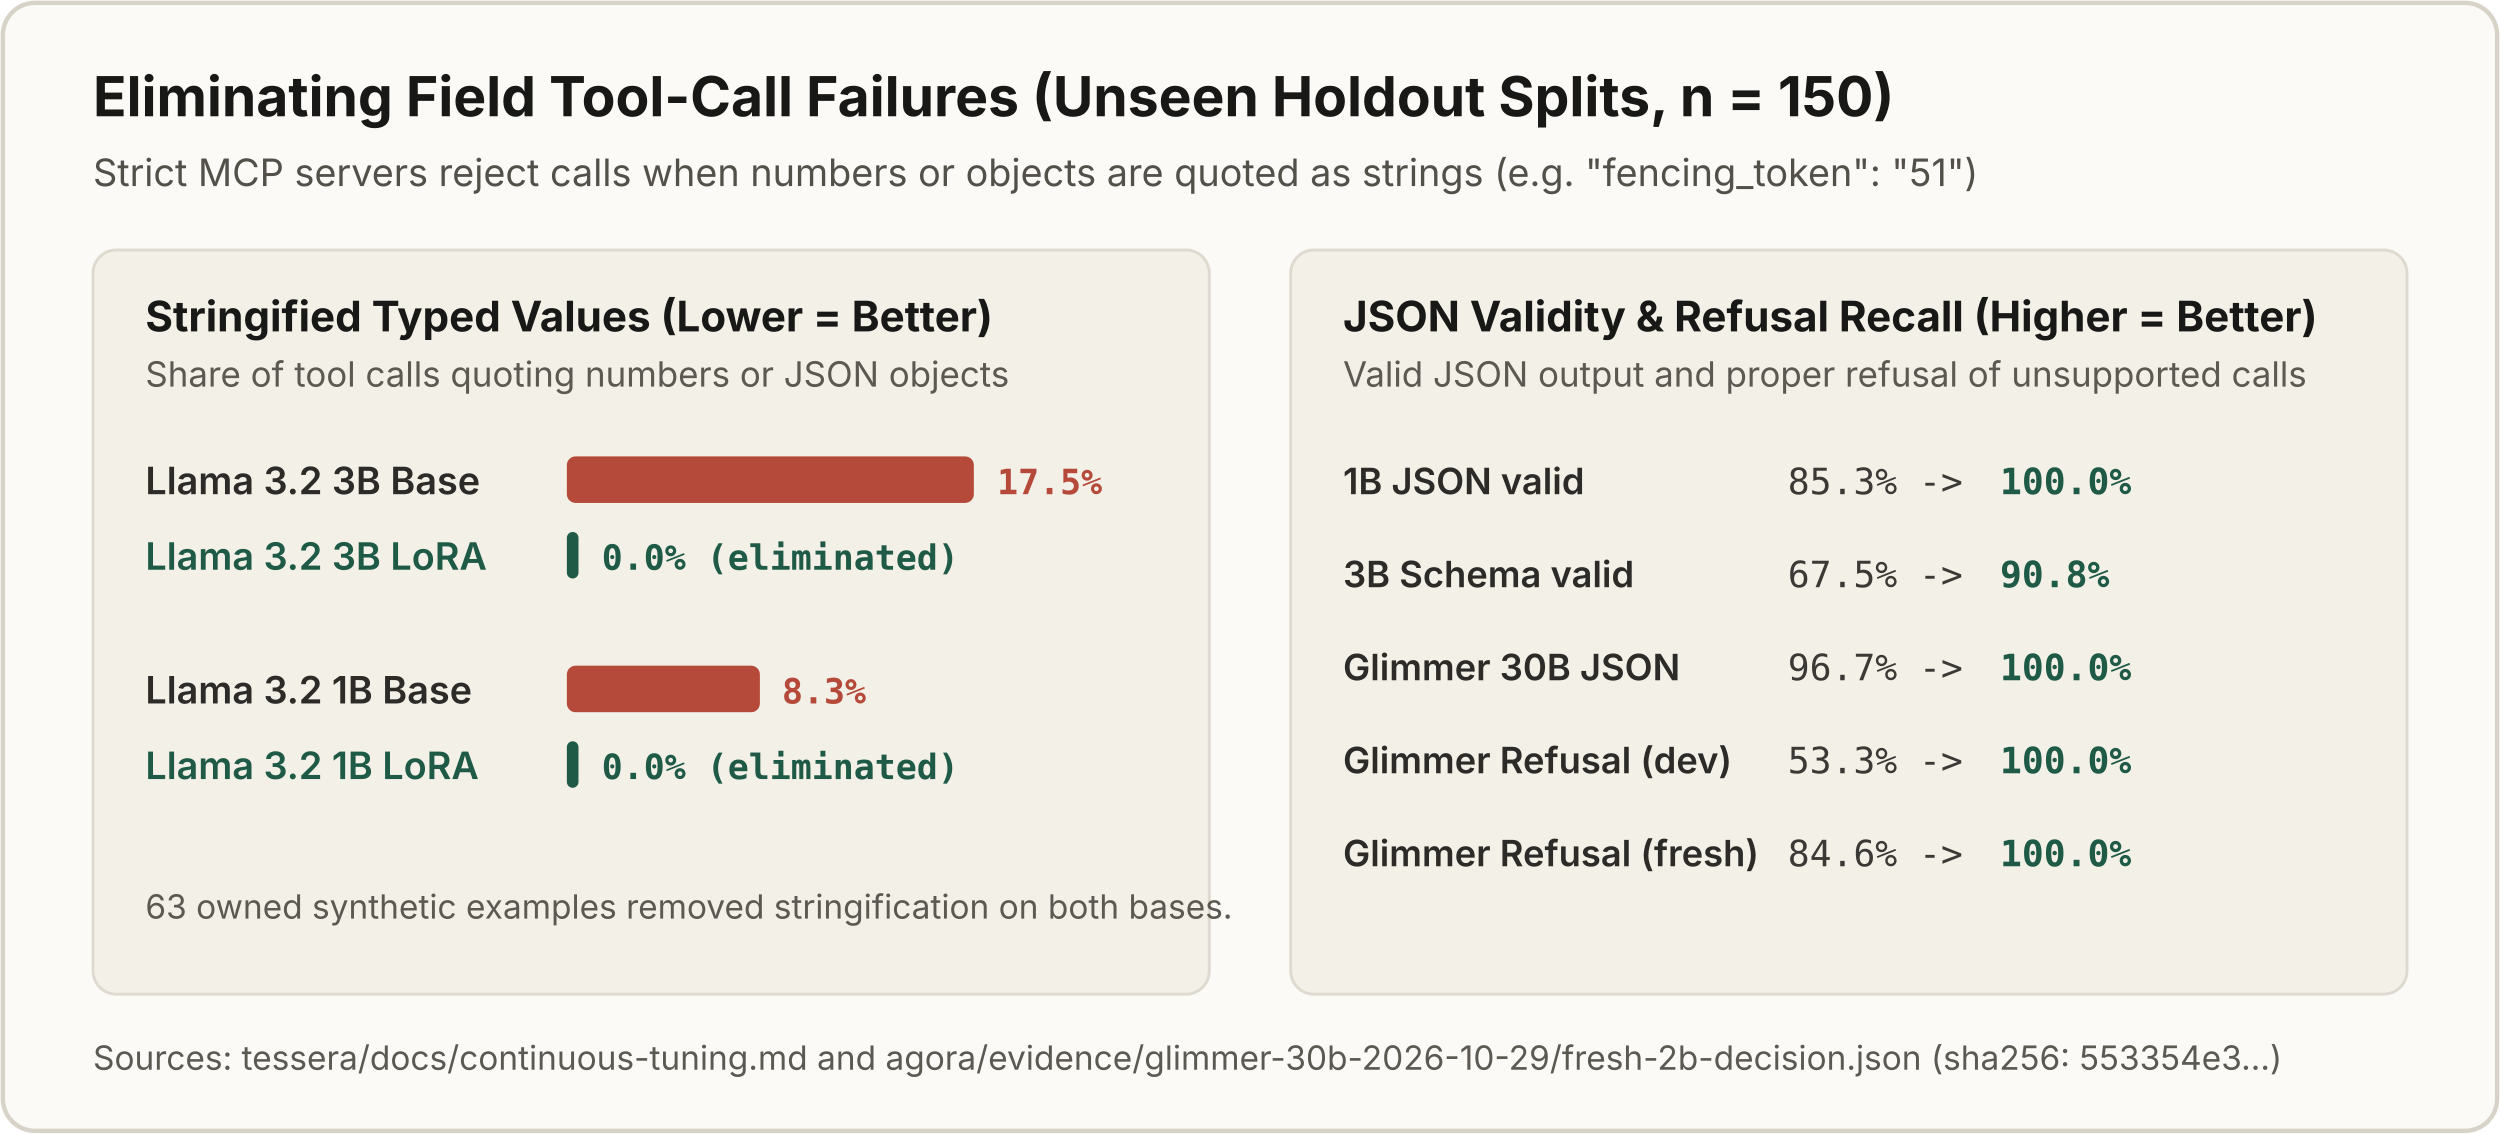
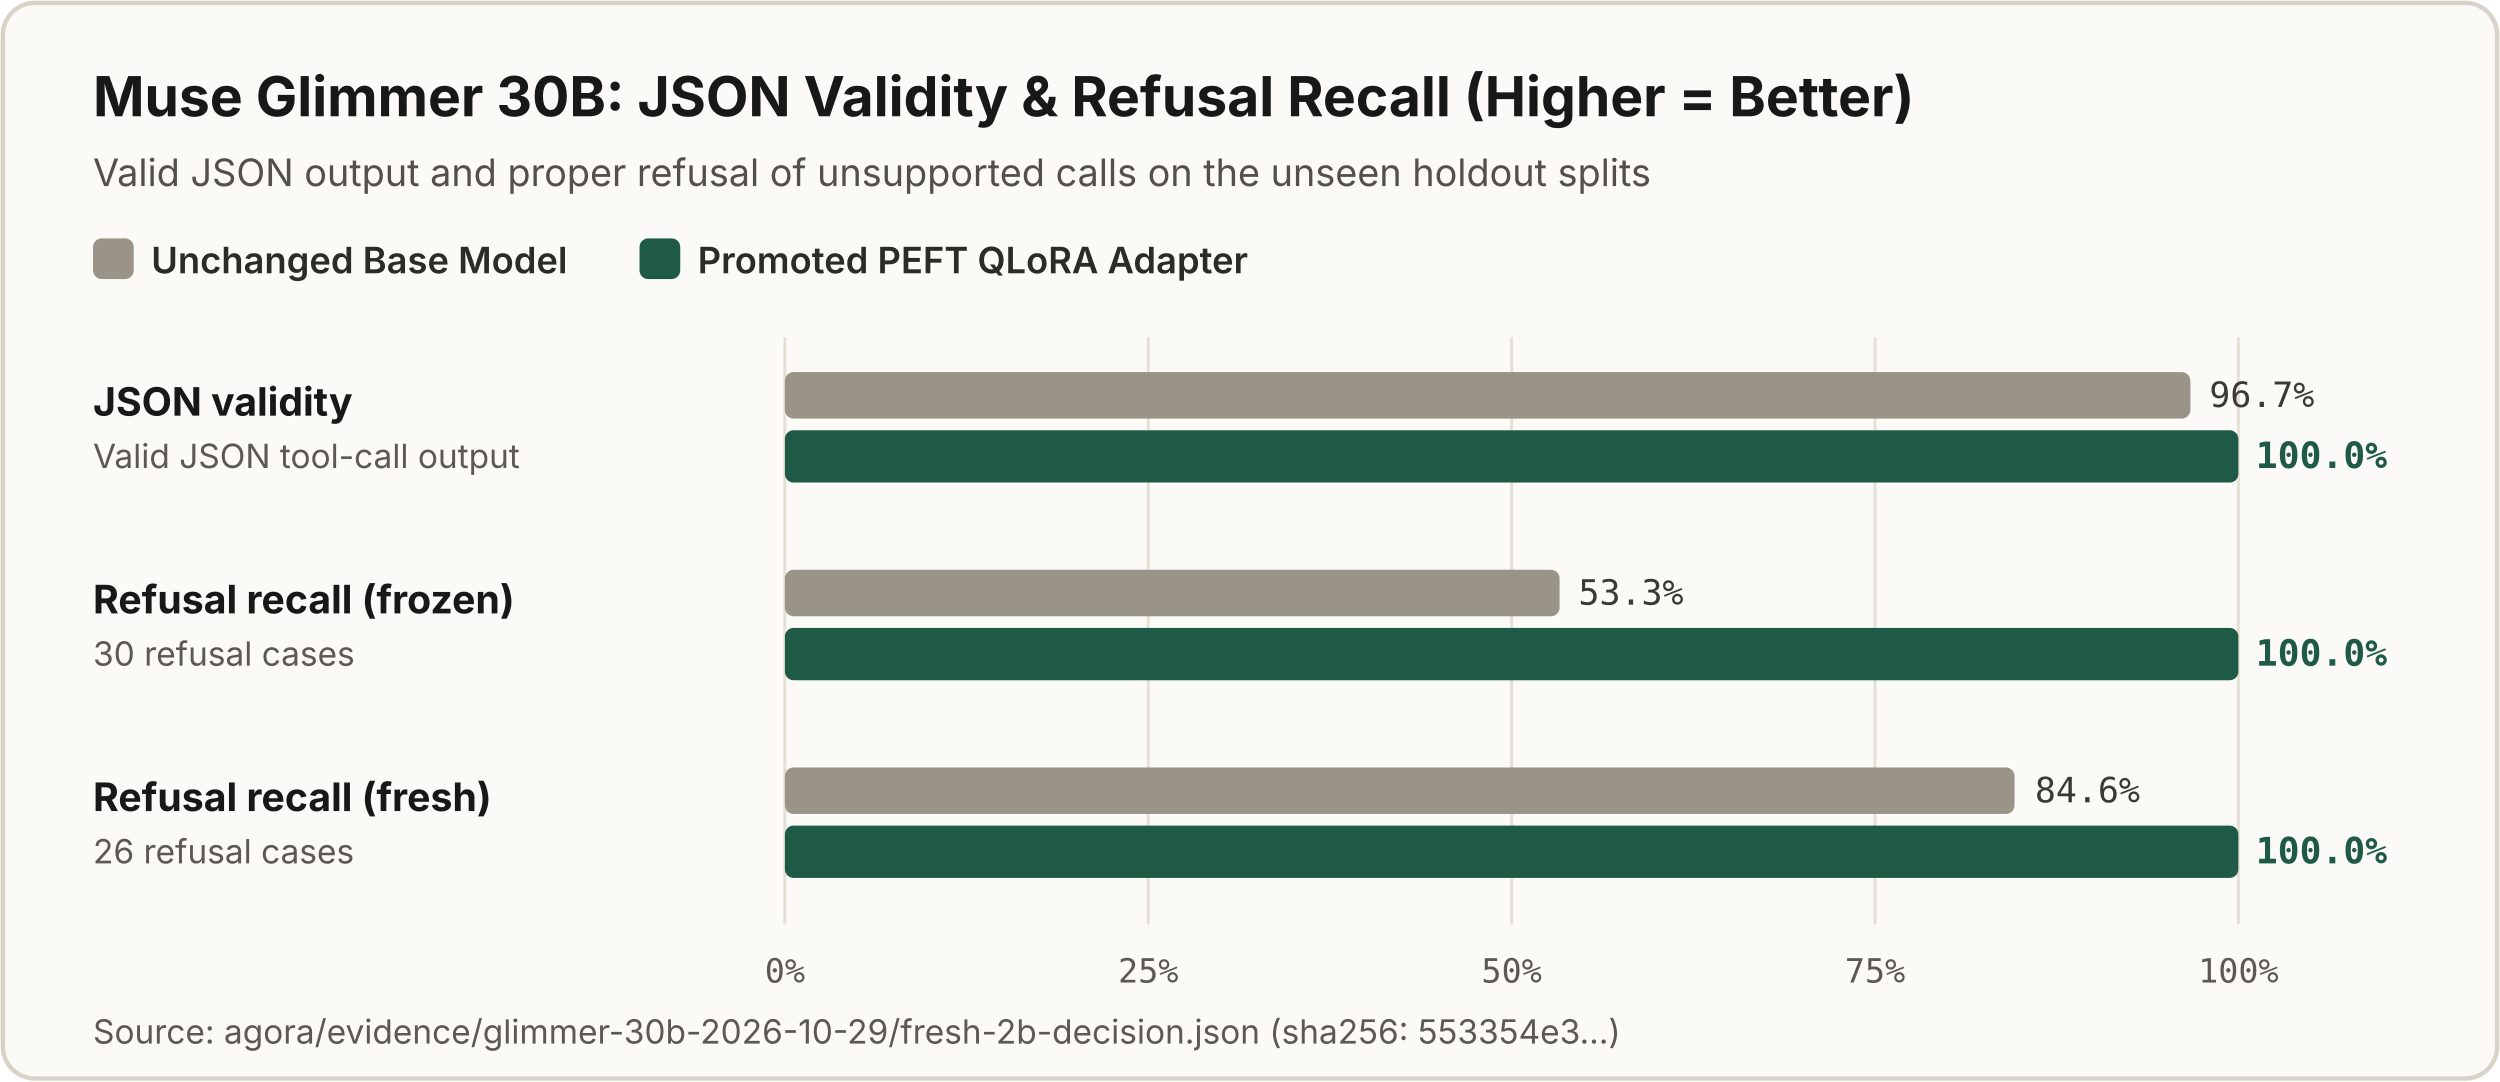
- <svg xmlns="http://www.w3.org/2000/svg" viewBox="0 0 860 390" role="img" aria-labelledby="val-title val-desc">
-   <rect width="860" height="390" rx="12" fill="#fbfaf7" />
-   <rect x="1" y="1" width="858" height="388" rx="11" fill="none" stroke="#d8d3c8" stroke-width="1.5" />
-   <text x="32" y="40" font-family="system-ui, -apple-system, Segoe UI, sans-serif" font-size="19" font-weight="700" fill="#181816">Eliminating Field Tool-Call Failures (Unseen Holdout Splits, n = 150)</text>
-   <text x="32" y="64" font-family="system-ui, -apple-system, Segoe UI, sans-serif" font-size="13" fill="#525049">Strict MCP servers reject calls when numbers or objects are quoted as strings (e.g. "fencing_token": "51")</text>
-   <rect x="32" y="86" width="384" height="256" rx="8" fill="#f3f0e8" stroke="#dfdad0" />
-   <text x="50" y="114" font-family="system-ui, -apple-system, Segoe UI, sans-serif" font-size="14.5" font-weight="700" fill="#181816">Stringified Typed Values (Lower = Better)</text>
-   <text x="50" y="133" font-family="system-ui, -apple-system, Segoe UI, sans-serif" font-size="12" fill="#5c5952">Share of tool calls quoting numbers or JSON objects</text>
-   <text x="50" y="170" font-family="system-ui, -apple-system, Segoe UI, sans-serif" font-size="13" font-weight="600" fill="#2c2b28">Llama 3.2 3B Base</text>
-   <rect x="195" y="157" width="140" height="16" rx="3" fill="#b5493a" />
-   <text x="343" y="170" font-family="ui-monospace, SFMono-Regular, Menlo, monospace" font-size="12" font-weight="700" fill="#b5493a">17.5%</text>
-   <text x="50" y="196" font-family="system-ui, -apple-system, Segoe UI, sans-serif" font-size="13" font-weight="600" fill="#1e5a46">Llama 3.2 3B LoRA</text>
-   <rect x="195" y="183" width="4" height="16" rx="2" fill="#1e5a46" />
-   <text x="207" y="196" font-family="ui-monospace, SFMono-Regular, Menlo, monospace" font-size="12" font-weight="700" fill="#1e5a46">0.0% (eliminated)</text>
-   <text x="50" y="242" font-family="system-ui, -apple-system, Segoe UI, sans-serif" font-size="13" font-weight="600" fill="#2c2b28">Llama 3.2 1B Base</text>
-   <rect x="195" y="229" width="66.4" height="16" rx="3" fill="#b5493a" />
-   <text x="269" y="242" font-family="ui-monospace, SFMono-Regular, Menlo, monospace" font-size="12" font-weight="700" fill="#b5493a">8.3%</text>
-   <text x="50" y="268" font-family="system-ui, -apple-system, Segoe UI, sans-serif" font-size="13" font-weight="600" fill="#1e5a46">Llama 3.2 1B LoRA</text>
-   <rect x="195" y="255" width="4" height="16" rx="2" fill="#1e5a46" />
-   <text x="207" y="268" font-family="ui-monospace, SFMono-Regular, Menlo, monospace" font-size="12" font-weight="700" fill="#1e5a46">0.0% (eliminated)</text>
-   <text x="50" y="316" font-family="system-ui, -apple-system, Segoe UI, sans-serif" font-size="11.5" fill="#5c5952">63 owned synthetic examples removed stringification on both bases.</text>
-   <rect x="444" y="86" width="384" height="256" rx="8" fill="#f3f0e8" stroke="#dfdad0" />
-   <text x="462" y="114" font-family="system-ui, -apple-system, Segoe UI, sans-serif" font-size="14.5" font-weight="700" fill="#181816">JSON Validity &amp; Refusal Recall (Higher = Better)</text>
-   <text x="462" y="133" font-family="system-ui, -apple-system, Segoe UI, sans-serif" font-size="12" fill="#5c5952">Valid JSON output and proper refusal of unsupported calls</text>
-   <text x="462" y="170" font-family="system-ui, -apple-system, Segoe UI, sans-serif" font-size="12.5" font-weight="600" fill="#2c2b28">1B JSON valid</text>
-   <text x="615" y="170" font-family="ui-monospace, SFMono-Regular, Menlo, monospace" font-size="12.5" fill="#3b3935">85.3% -&gt; </text>
-   <text x="688" y="170" font-family="ui-monospace, SFMono-Regular, Menlo, monospace" font-size="12.5" font-weight="700" fill="#1e5a46">100.0%</text>
-   <text x="462" y="202" font-family="system-ui, -apple-system, Segoe UI, sans-serif" font-size="12.5" font-weight="600" fill="#2c2b28">3B Schema valid</text>
-   <text x="615" y="202" font-family="ui-monospace, SFMono-Regular, Menlo, monospace" font-size="12.5" fill="#3b3935">67.5% -&gt; </text>
-   <text x="688" y="202" font-family="ui-monospace, SFMono-Regular, Menlo, monospace" font-size="12.5" font-weight="700" fill="#1e5a46">90.8%</text>
-   <text x="462" y="234" font-family="system-ui, -apple-system, Segoe UI, sans-serif" font-size="12.5" font-weight="600" fill="#2c2b28">Glimmer 30B JSON</text>
-   <text x="615" y="234" font-family="ui-monospace, SFMono-Regular, Menlo, monospace" font-size="12.5" fill="#3b3935">96.7% -&gt; </text>
-   <text x="688" y="234" font-family="ui-monospace, SFMono-Regular, Menlo, monospace" font-size="12.5" font-weight="700" fill="#1e5a46">100.0%</text>
-   <text x="462" y="266" font-family="system-ui, -apple-system, Segoe UI, sans-serif" font-size="12.5" font-weight="600" fill="#2c2b28">Glimmer Refusal (dev)</text>
-   <text x="615" y="266" font-family="ui-monospace, SFMono-Regular, Menlo, monospace" font-size="12.5" fill="#3b3935">53.3% -&gt; </text>
-   <text x="688" y="266" font-family="ui-monospace, SFMono-Regular, Menlo, monospace" font-size="12.5" font-weight="700" fill="#1e5a46">100.0%</text>
-   <text x="462" y="298" font-family="system-ui, -apple-system, Segoe UI, sans-serif" font-size="12.5" font-weight="600" fill="#2c2b28">Glimmer Refusal (fresh)</text>
-   <text x="615" y="298" font-family="ui-monospace, SFMono-Regular, Menlo, monospace" font-size="12.5" fill="#3b3935">84.6% -&gt; </text>
-   <text x="688" y="298" font-family="ui-monospace, SFMono-Regular, Menlo, monospace" font-size="12.5" font-weight="700" fill="#1e5a46">100.0%</text>
-   <text x="32" y="368" font-family="system-ui, -apple-system, Segoe UI, sans-serif" font-size="11.5" fill="#5c5952">Sources: tessera/docs/continuous-tuning.md and agora/evidence/glimmer-30b-2026-10-29/fresh-2b-decision.json (sha256: 553354e3...)</text>
+ <svg xmlns="http://www.w3.org/2000/svg" viewBox="0 0 860 372" role="img" aria-labelledby="val-title val-desc">
+   <rect width="860" height="372" rx="12" fill="#fbfaf7" />
+   <rect x="1" y="1" width="858" height="370" rx="11" fill="none" stroke="#d8d3c8" stroke-width="1.5" />
+   <text x="32" y="40" font-family="system-ui, -apple-system, Segoe UI, sans-serif" font-size="19" font-weight="700" fill="#181816">Muse Glimmer 30B: JSON Validity &amp; Refusal Recall (Higher = Better)</text>
+   <text x="32" y="64" font-family="system-ui, -apple-system, Segoe UI, sans-serif" font-size="13" fill="#525049">Valid JSON output and proper refusal of unsupported calls on the unseen holdout splits</text>
+   <rect x="32" y="82" width="14" height="14" rx="3" fill="#9a9488" />
+   <text x="52" y="94" font-family="system-ui, -apple-system, Segoe UI, sans-serif" font-size="12.5" font-weight="600" fill="#2c2b28">Unchanged Base Model</text>
+   <rect x="220" y="82" width="14" height="14" rx="3" fill="#1e5a46" />
+   <text x="240" y="94" font-family="system-ui, -apple-system, Segoe UI, sans-serif" font-size="12.5" font-weight="600" fill="#2c2b28">Promoted PEFT QLoRA Adapter</text>
+   <g stroke="#e5e0d5" stroke-width="1">
+     <line x1="270" y1="116" x2="270" y2="318" />
+     <line x1="395" y1="116" x2="395" y2="318" />
+     <line x1="520" y1="116" x2="520" y2="318" />
+     <line x1="645" y1="116" x2="645" y2="318" />
+     <line x1="770" y1="116" x2="770" y2="318" />
+   </g>
+   <g font-family="ui-monospace, SFMono-Regular, Menlo, monospace" font-size="11.5" fill="#5c5952" text-anchor="middle">
+     <text x="270" y="338">0%</text>
+     <text x="395" y="338">25%</text>
+     <text x="520" y="338">50%</text>
+     <text x="645" y="338">75%</text>
+     <text x="770" y="338">100%</text>
+   </g>
+   <text x="32" y="143" font-family="system-ui, -apple-system, Segoe UI, sans-serif" font-size="13.5" font-weight="700" fill="#181816">JSON validity</text>
+   <text x="32" y="161" font-family="system-ui, -apple-system, Segoe UI, sans-serif" font-size="11.5" fill="#5c5952">Valid JSON tool-call output</text>
+   <rect x="270" y="128" width="483.5" height="16" rx="3" fill="#9a9488" />
+   <text x="760" y="140" font-family="ui-monospace, SFMono-Regular, Menlo, monospace" font-size="12" fill="#3b3935">96.7%</text>
+   <rect x="270" y="148" width="500" height="18" rx="3" fill="#1e5a46" />
+   <text x="770" y="161" font-family="ui-monospace, SFMono-Regular, Menlo, monospace" font-size="12.5" font-weight="700" fill="#1e5a46" text-anchor="start" dx="6">100.0%</text>
+   <text x="32" y="211" font-family="system-ui, -apple-system, Segoe UI, sans-serif" font-size="13.5" font-weight="700" fill="#181816">Refusal recall (frozen)</text>
+   <text x="32" y="229" font-family="system-ui, -apple-system, Segoe UI, sans-serif" font-size="11.5" fill="#5c5952">30 refusal cases</text>
+   <rect x="270" y="196" width="266.5" height="16" rx="3" fill="#9a9488" />
+   <text x="543" y="208" font-family="ui-monospace, SFMono-Regular, Menlo, monospace" font-size="12" fill="#3b3935">53.3%</text>
+   <rect x="270" y="216" width="500" height="18" rx="3" fill="#1e5a46" />
+   <text x="770" y="229" font-family="ui-monospace, SFMono-Regular, Menlo, monospace" font-size="12.5" font-weight="700" fill="#1e5a46" text-anchor="start" dx="6">100.0%</text>
+   <text x="32" y="279" font-family="system-ui, -apple-system, Segoe UI, sans-serif" font-size="13.5" font-weight="700" fill="#181816">Refusal recall (fresh)</text>
+   <text x="32" y="297" font-family="system-ui, -apple-system, Segoe UI, sans-serif" font-size="11.5" fill="#5c5952">26 refusal cases</text>
+   <rect x="270" y="264" width="423" height="16" rx="3" fill="#9a9488" />
+   <text x="700" y="276" font-family="ui-monospace, SFMono-Regular, Menlo, monospace" font-size="12" fill="#3b3935">84.6%</text>
+   <rect x="270" y="284" width="500" height="18" rx="3" fill="#1e5a46" />
+   <text x="770" y="297" font-family="ui-monospace, SFMono-Regular, Menlo, monospace" font-size="12.5" font-weight="700" fill="#1e5a46" text-anchor="start" dx="6">100.0%</text>
+   <text x="32" y="359" font-family="system-ui, -apple-system, Segoe UI, sans-serif" font-size="11.5" fill="#5c5952">Source: agora/evidence/glimmer-30b-2026-10-29/fresh-2b-decision.json (sha256: 553354e3...)</text>
</svg>
